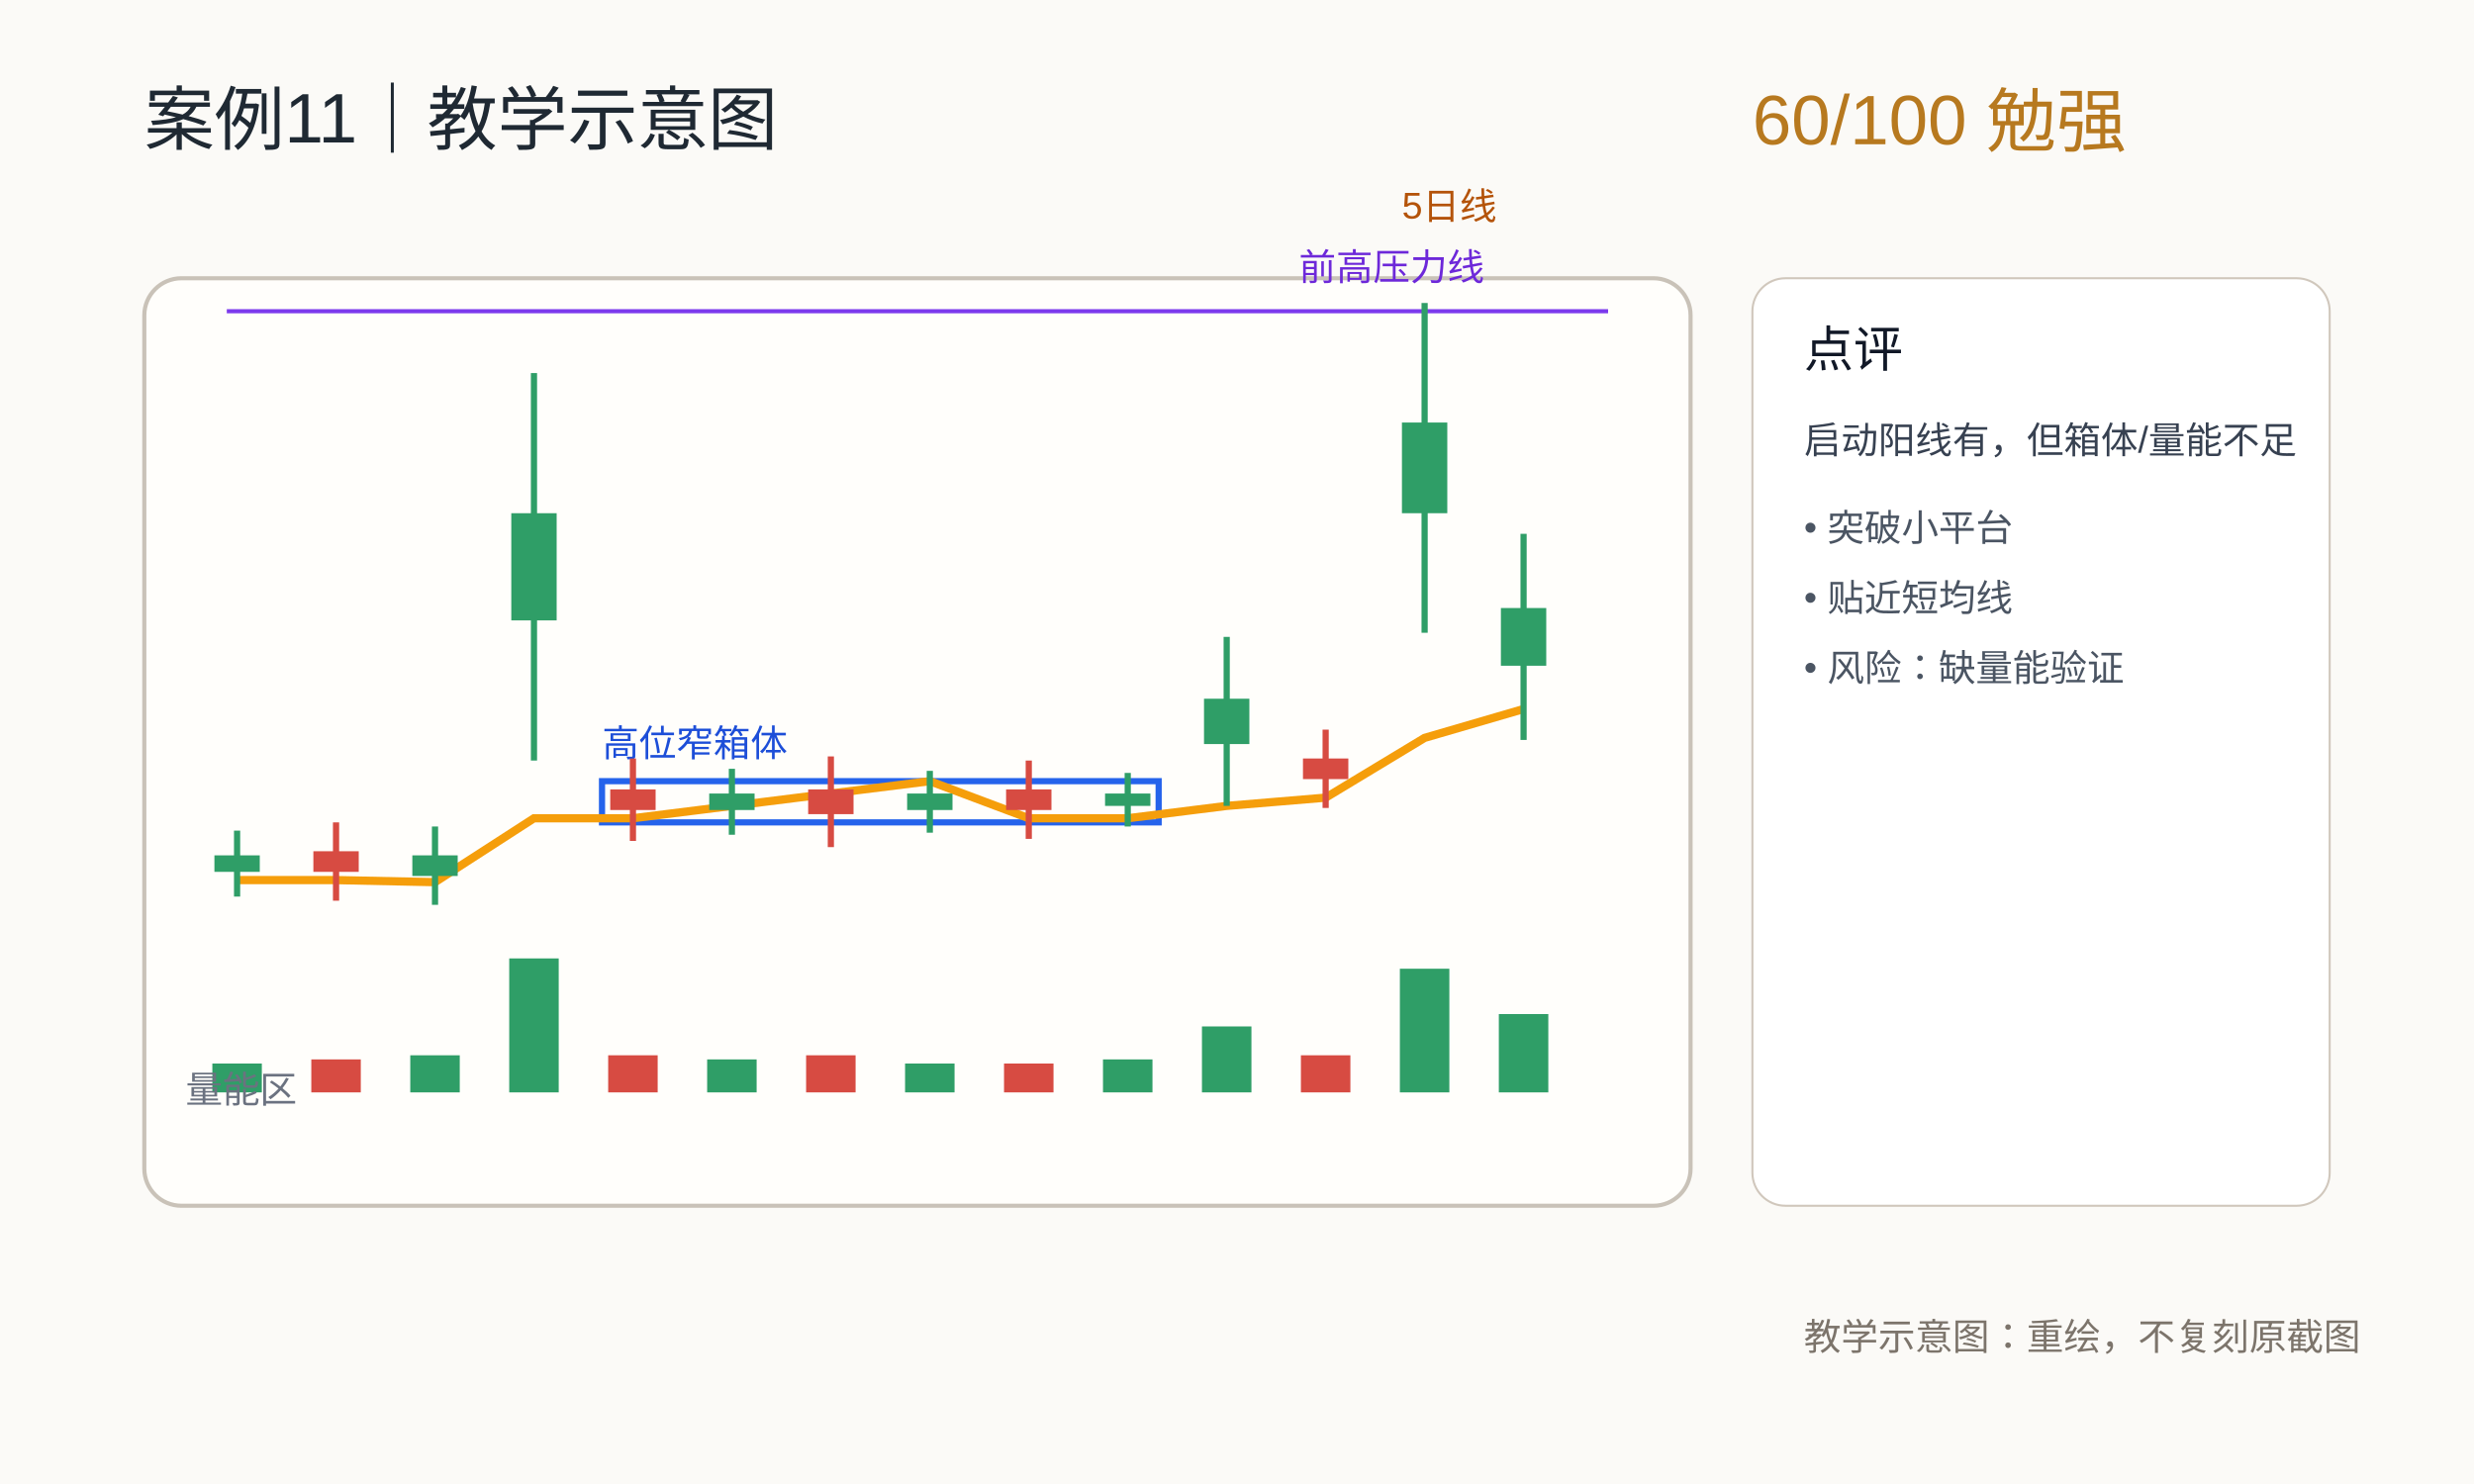
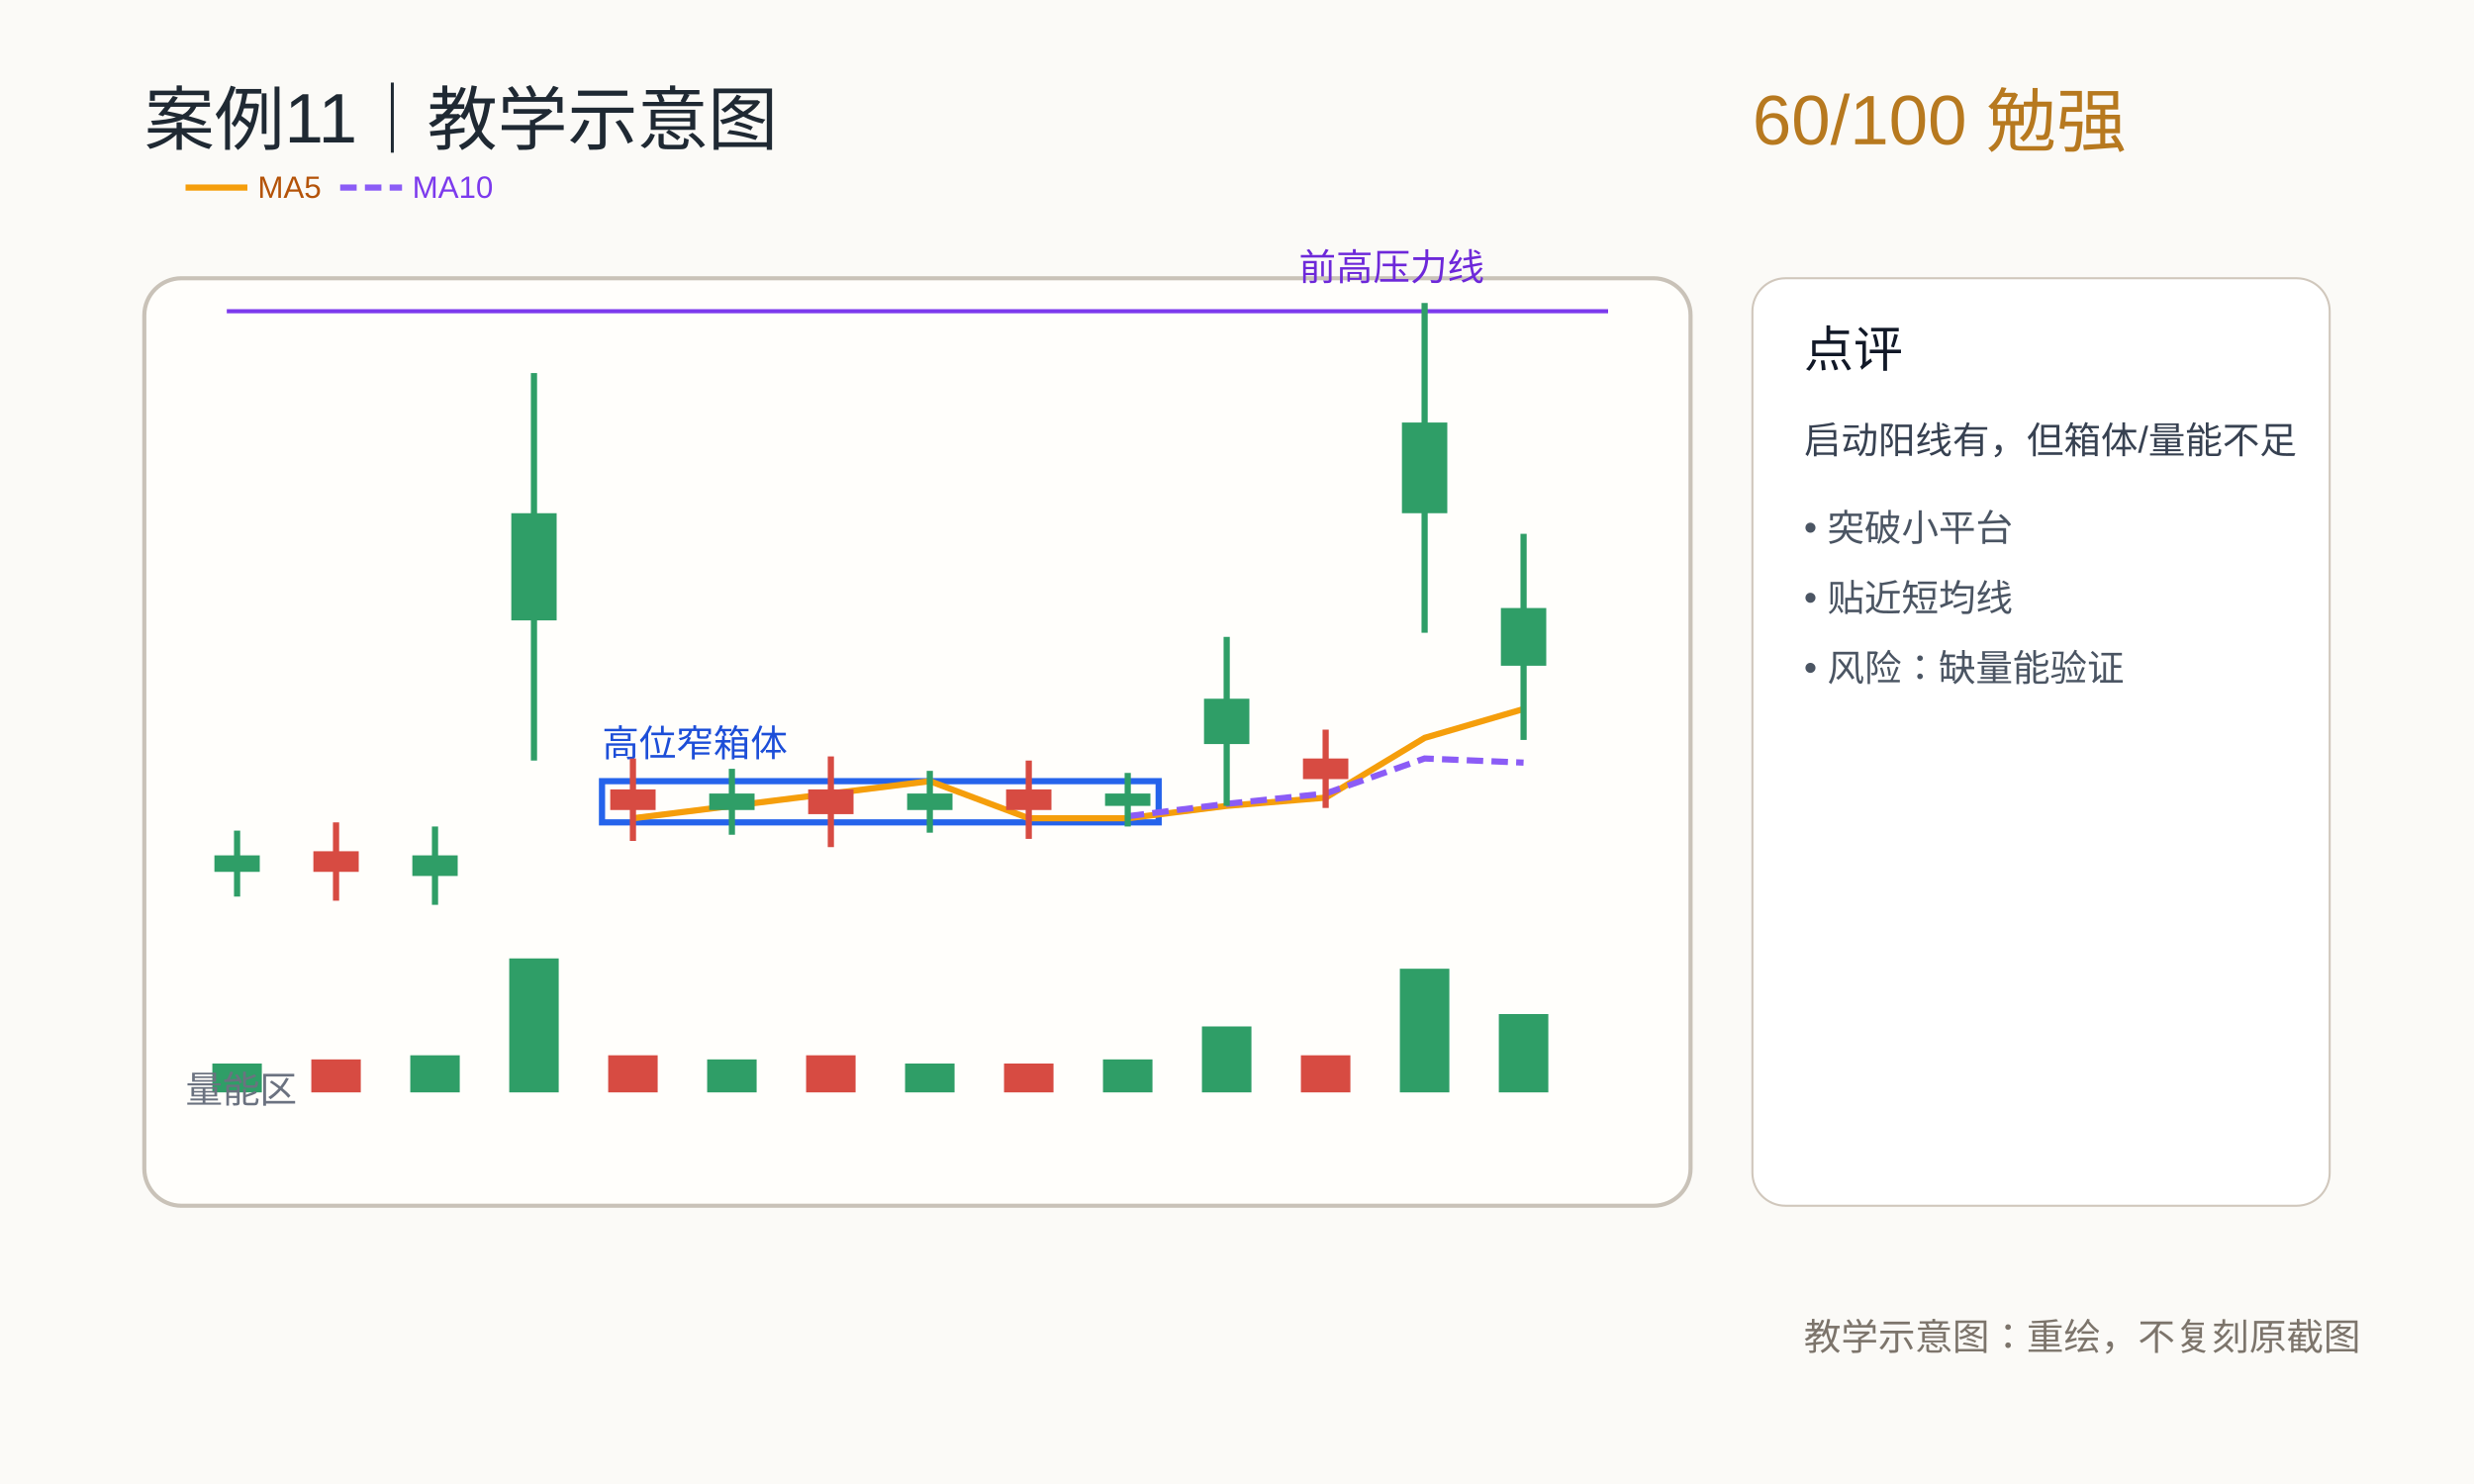
<svg xmlns="http://www.w3.org/2000/svg" width="1200" height="720" viewBox="0 0 1200 720">
  <rect width="1200" height="720" fill="#fbfaf7" />
  <rect x="70" y="135" width="750" height="450" rx="18" fill="#fffefb" stroke="#c9c2b8" stroke-width="2" />
  <text x="70" y="70" font-size="34" font-family="PingFang SC, Arial" fill="#1f2933">案例11｜教学示意图</text>
  <text x="850" y="70" font-size="34" font-family="PingFang SC, Arial" fill="#b7791f">60/100  勉强</text>
  <line x1="110" y1="151" x2="780" y2="151" stroke="#7c3aed" stroke-width="2" />
  <text x="630" y="136" font-size="18" font-family="PingFang SC, Arial" fill="#6d28d9">前高压力线</text>
  <rect x="292" y="379" width="270" height="20" fill="none" stroke="#2563eb" stroke-width="3" />
  <text x="292" y="367" font-size="18" font-family="PingFang SC, Arial" fill="#1d4ed8">高位窄箱体</text>
-   <polyline points="115,427 163,427 211,428 259,397 307,397 355,391 403,385 451,379 499,397 547,397 595,391 643,387 691,358 739,344" fill="none" stroke="#f59e0b" stroke-width="4" />
-   <text x="680" y="106" font-size="18" font-family="PingFang SC, Arial" fill="#b45309">5日线</text>
+   <polyline points="307,397 355,391 403,385 451,379 499,397 547,397 595,391 643,387 691,358 739,344" fill="none" stroke="#f59e0b" stroke-width="3" />
+   <polyline points="547,396 595,390 643,385 691,368 739,370" fill="none" stroke="#8b5cf6" stroke-width="3" stroke-dasharray="8,4" />
+   <line x1="90" y1="91" x2="120" y2="91" stroke="#f59e0b" stroke-width="3" />
+   <text x="125" y="96" font-size="15" font-family="PingFang SC, Arial" fill="#b45309">MA5</text>
+   <line x1="165" y1="91" x2="195" y2="91" stroke="#8b5cf6" stroke-width="3" stroke-dasharray="8,4" />
+   <text x="200" y="96" font-size="15" font-family="PingFang SC, Arial" fill="#7c3aed">MA10</text>
  <line x1="115" y1="403" x2="115" y2="435" stroke="#2f9e67" stroke-width="3" />
  <rect x="104" y="415" width="22" height="8" fill="#2f9e67" />
  <line x1="163" y1="399" x2="163" y2="437" stroke="#d74b42" stroke-width="3" />
  <rect x="152" y="413" width="22" height="10" fill="#d74b42" />
  <line x1="211" y1="401" x2="211" y2="439" stroke="#2f9e67" stroke-width="3" />
  <rect x="200" y="415" width="22" height="10" fill="#2f9e67" />
  <line x1="259" y1="181" x2="259" y2="369" stroke="#2f9e67" stroke-width="3" />
  <rect x="248" y="249" width="22" height="52" fill="#2f9e67" />
  <line x1="307" y1="368" x2="307" y2="408" stroke="#d74b42" stroke-width="3" />
  <rect x="296" y="383" width="22" height="10" fill="#d74b42" />
  <line x1="355" y1="373" x2="355" y2="405" stroke="#2f9e67" stroke-width="3" />
  <rect x="344" y="385" width="22" height="8" fill="#2f9e67" />
  <line x1="403" y1="367" x2="403" y2="411" stroke="#d74b42" stroke-width="3" />
  <rect x="392" y="383" width="22" height="12" fill="#d74b42" />
  <line x1="451" y1="374" x2="451" y2="404" stroke="#2f9e67" stroke-width="3" />
  <rect x="440" y="385" width="22" height="8" fill="#2f9e67" />
  <line x1="499" y1="369" x2="499" y2="407" stroke="#d74b42" stroke-width="3" />
  <rect x="488" y="383" width="22" height="10" fill="#d74b42" />
  <line x1="547" y1="375" x2="547" y2="401" stroke="#2f9e67" stroke-width="3" />
  <rect x="536" y="385" width="22" height="6" fill="#2f9e67" />
  <line x1="595" y1="309" x2="595" y2="391" stroke="#2f9e67" stroke-width="3" />
  <rect x="584" y="339" width="22" height="22" fill="#2f9e67" />
  <line x1="643" y1="354" x2="643" y2="392" stroke="#d74b42" stroke-width="3" />
  <rect x="632" y="368" width="22" height="10" fill="#d74b42" />
  <line x1="691" y1="147" x2="691" y2="307" stroke="#2f9e67" stroke-width="3" />
  <rect x="680" y="205" width="22" height="44" fill="#2f9e67" />
  <line x1="739" y1="259" x2="739" y2="359" stroke="#2f9e67" stroke-width="3" />
  <rect x="728" y="295" width="22" height="28" fill="#2f9e67" />
  <rect x="103" y="516" width="24" height="14" fill="#2f9e67" />
  <rect x="151" y="514" width="24" height="16" fill="#d74b42" />
  <rect x="199" y="512" width="24" height="18" fill="#2f9e67" />
  <rect x="247" y="465" width="24" height="65" fill="#2f9e67" />
  <rect x="295" y="512" width="24" height="18" fill="#d74b42" />
  <rect x="343" y="514" width="24" height="16" fill="#2f9e67" />
  <rect x="391" y="512" width="24" height="18" fill="#d74b42" />
  <rect x="439" y="516" width="24" height="14" fill="#2f9e67" />
  <rect x="487" y="516" width="24" height="14" fill="#d74b42" />
  <rect x="535" y="514" width="24" height="16" fill="#2f9e67" />
  <rect x="583" y="498" width="24" height="32" fill="#2f9e67" />
  <rect x="631" y="512" width="24" height="18" fill="#d74b42" />
  <rect x="679" y="470" width="24" height="60" fill="#2f9e67" />
  <rect x="727" y="492" width="24" height="38" fill="#2f9e67" />
  <text x="90" y="535" font-size="18" font-family="PingFang SC, Arial" fill="#6b7280">量能区</text>
  <rect x="850" y="135" width="280" height="450" rx="16" fill="#ffffff" stroke="#d0c7bc" />
  <text x="875" y="178" font-size="24" font-family="PingFang SC, Arial" fill="#111827">点评</text>
  <text x="875" y="220" font-size="18" font-family="PingFang SC, Arial" fill="#374151">启动阳线有，但箱体/量能不足</text>
  <text x="875" y="262" font-size="18" font-family="PingFang SC, Arial" fill="#4b5563">• 突破小平台</text>
  <text x="875" y="296" font-size="18" font-family="PingFang SC, Arial" fill="#4b5563">• 贴近短均线</text>
  <text x="875" y="330" font-size="18" font-family="PingFang SC, Arial" fill="#4b5563">• 风险：缺量能验证</text>
  <text x="875" y="655" font-size="18" font-family="PingFang SC, Arial" fill="#7c746b">教学示意图：重绘，不复刻原截图</text>
</svg>
